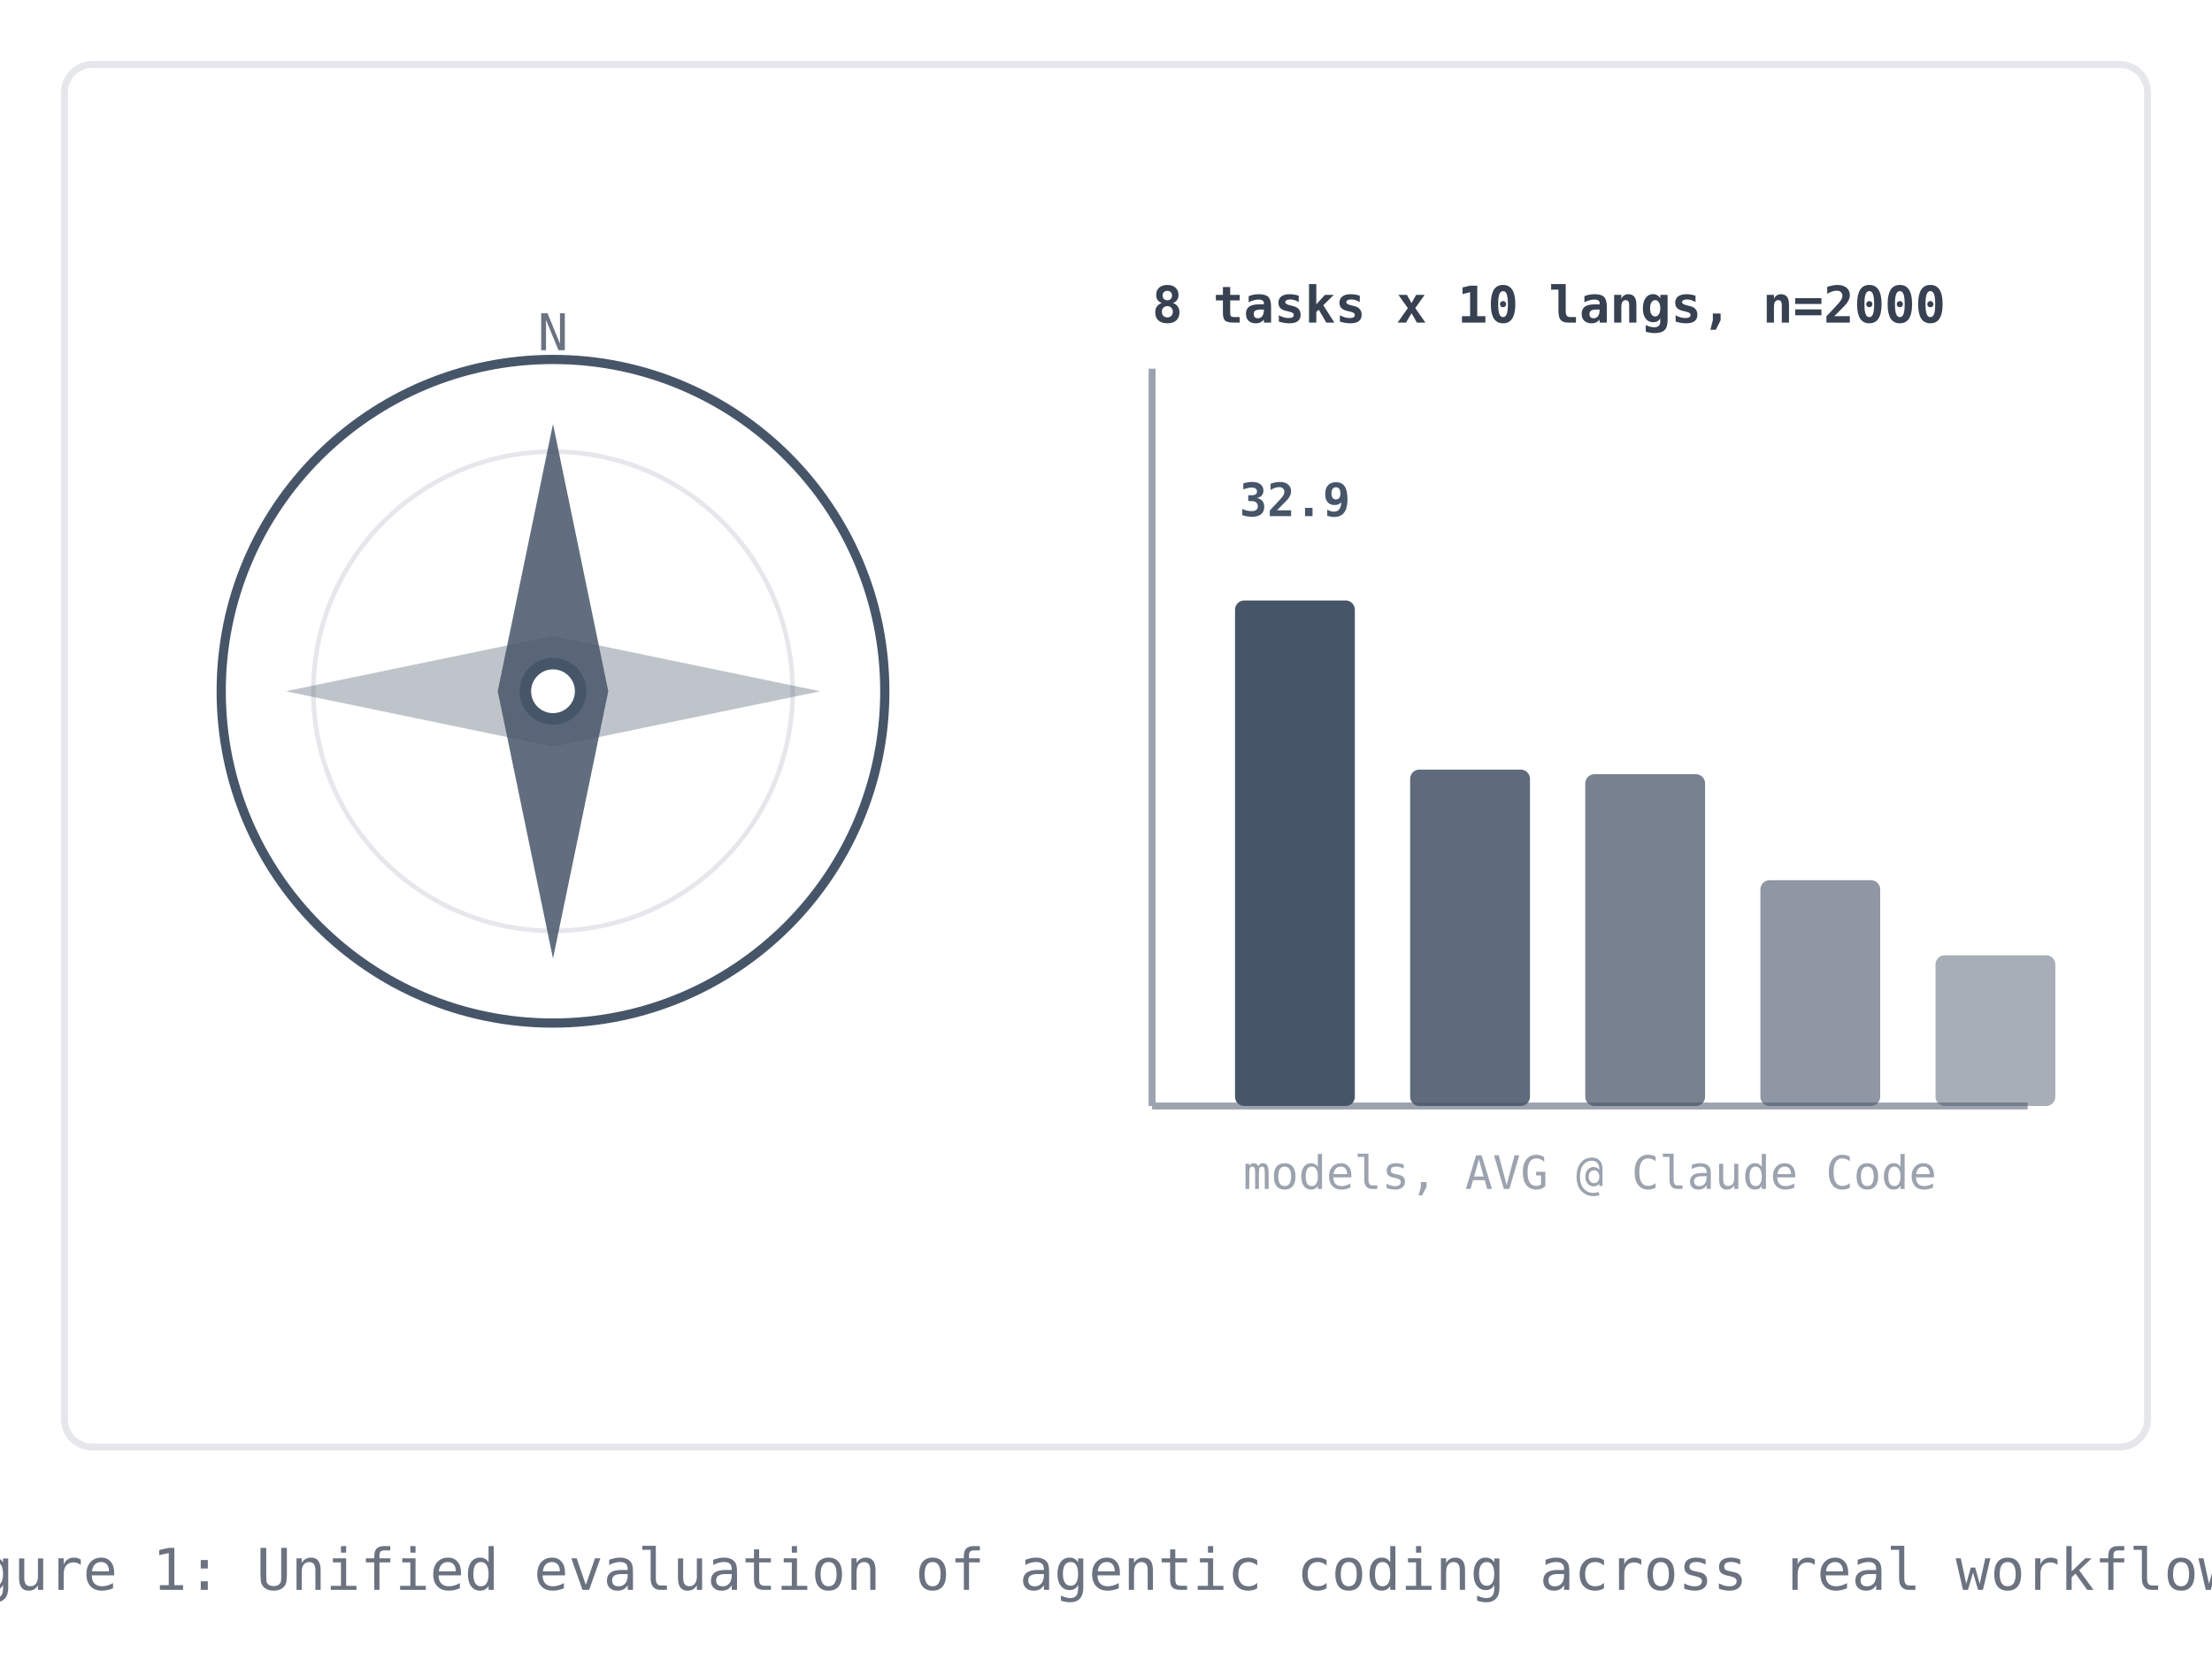
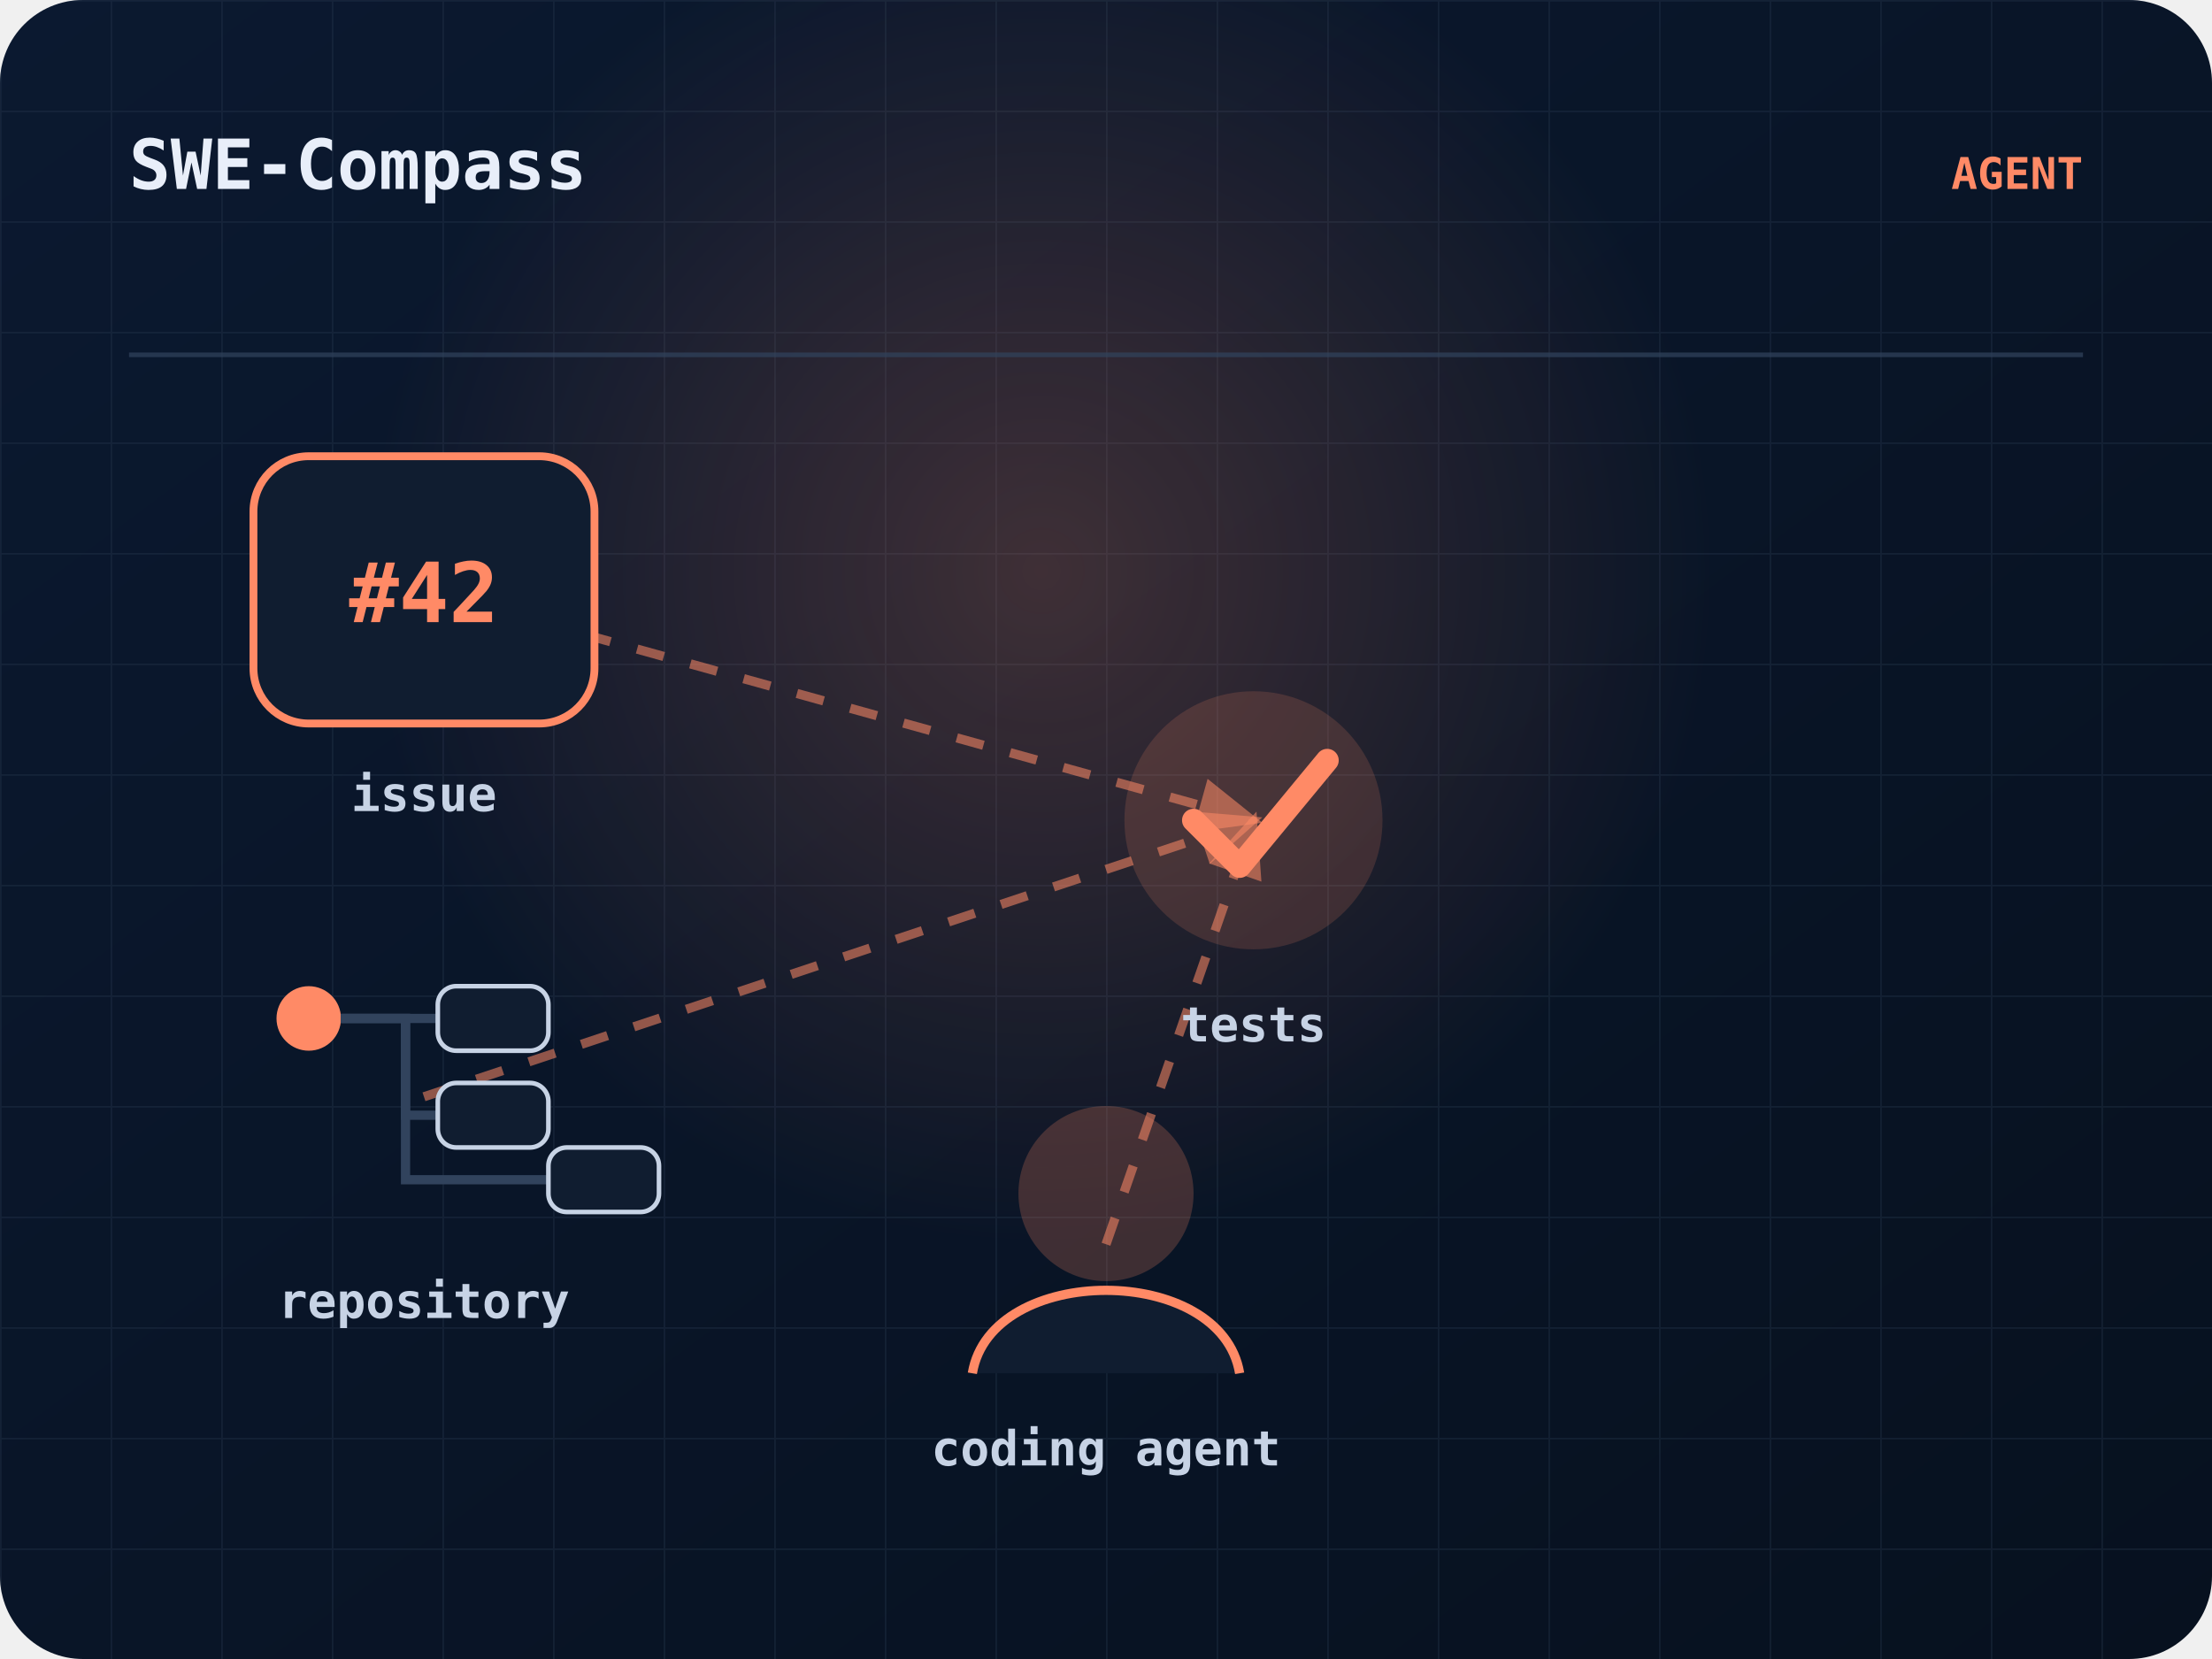
- <svg xmlns="http://www.w3.org/2000/svg" viewBox="0 0 480 360">
-   <rect width="480" height="360" fill="#ffffff" />
-   <rect x="14" y="14" width="452" height="300" fill="none" stroke="#e5e7eb" stroke-width="1.5" rx="6" />
-   <circle cx="120" cy="150" r="72" fill="none" stroke="#475569" stroke-width="2" />
-   <circle cx="120" cy="150" r="52" fill="none" stroke="#e5e7eb" stroke-width="1" />
-   <polygon points="120,92 132,150 120,208 108,150" fill="#475569" opacity="0.85" />
-   <polygon points="62,150 120,138 178,150 120,162" fill="#475569" opacity="0.35" />
-   <circle cx="120" cy="150" r="6" fill="#ffffff" stroke="#475569" stroke-width="2.5" />
-   <text x="120" y="76" text-anchor="middle" font-family="Space Mono, Menlo, monospace" font-size="11" fill="#6b7280">N</text>
-   <line x1="250" y1="80" x2="250" y2="240" stroke="#9ca3af" stroke-width="1.5" />
-   <line x1="250" y1="240" x2="440" y2="240" stroke="#9ca3af" stroke-width="1.5" />
-   <rect x="268" y="130.3" width="26" height="109.7" fill="#475569" opacity="1.00" rx="2" />
-   <rect x="306" y="167.0" width="26" height="73.0" fill="#475569" opacity="0.87" rx="2" />
-   <rect x="344" y="168.0" width="26" height="72.0" fill="#475569" opacity="0.74" rx="2" />
-   <rect x="382" y="191.0" width="26" height="49.0" fill="#475569" opacity="0.61" rx="2" />
-   <rect x="420" y="207.3" width="26" height="32.7" fill="#475569" opacity="0.48" rx="2" />
-   <text x="281" y="112" text-anchor="middle" font-family="Space Mono, Menlo, monospace" font-size="10" fill="#475569" font-weight="bold">32.9</text>
-   <text x="345" y="258" text-anchor="middle" font-family="Space Mono, Menlo, monospace" font-size="10" fill="#9ca3af">models, AVG @ Claude Code</text>
-   <text x="250" y="70" font-family="Space Mono, Menlo, monospace" font-size="11" fill="#374151" font-weight="bold">8 tasks x 10 langs, n=2000</text>
-   <text x="240" y="345" text-anchor="middle" font-family="Space Mono, Menlo, monospace" font-size="12.5" fill="#6b7280">Figure 1: Unified evaluation of agentic coding across real workflows.</text>
+ <svg xmlns="http://www.w3.org/2000/svg" viewBox="0 0 480 360" role="img" aria-labelledby="title desc">
+   <defs>
+     <linearGradient id="bg" x1="0" y1="0" x2="1" y2="1">
+       <stop stop-color="#0b1930" />
+       <stop offset="1" stop-color="#07111f" />
+     </linearGradient>
+     <radialGradient id="halo">
+       <stop stop-color="#ff8a66" stop-opacity=".22" />
+       <stop offset="1" stop-color="#ff8a66" stop-opacity="0" />
+     </radialGradient>
+     <pattern id="grid" width="24" height="24" patternUnits="userSpaceOnUse">
+       <path d="M 24 0 L 0 0 0 24" fill="none" stroke="#2b3b53" stroke-width=".7" opacity=".32" />
+     </pattern>
+     <marker id="arrow" markerWidth="8" markerHeight="8" refX="6" refY="3" orient="auto">
+       <path d="M0,0 L0,6 L7,3 z" fill="#ff8a66" />
+     </marker>
+   </defs>
+   <rect width="480" height="360" rx="18" fill="url(#bg)" />
+   <rect width="480" height="360" rx="18" fill="url(#grid)" />
+   <circle cx="226" cy="124" r="145" fill="url(#halo)" />
+   <path d="M 28 77 H 452" stroke="#31435d" stroke-width="1" opacity=".7" />
+   <text x="28" y="41" text-anchor="start" font-family="IBM Plex Mono, Menlo, monospace" font-size="15" font-weight="700" fill="#e8eef9">SWE-Compass</text>
+   <text x="452" y="41" text-anchor="end" font-family="IBM Plex Mono, Menlo, monospace" font-size="9.5" font-weight="700" fill="#ff8a66">AGENT</text>
+   <path d="M 92 128 L 272 178" fill="none" stroke="#ff8a66" stroke-width="2" opacity=".55" marker-end="url(#arrow)" stroke-dasharray="6 6" />
+   <path d="M 92 238 L 272 178" fill="none" stroke="#ff8a66" stroke-width="2" opacity=".55" marker-end="url(#arrow)" stroke-dasharray="6 6" />
+   <path d="M 240 270 L 272 178" fill="none" stroke="#ff8a66" stroke-width="2" opacity=".55" marker-end="url(#arrow)" stroke-dasharray="6 6" />
+   <rect x="55" y="99" width="74" height="58" rx="12" fill="#101d30" stroke="#ff8a66" stroke-width="1.7" />
+   <text x="92" y="135" text-anchor="middle" font-family="IBM Plex Mono, Menlo, monospace" font-size="18" font-weight="700" fill="#ff8a66">#42</text>
+   <text x="92" y="176" text-anchor="middle" font-family="IBM Plex Mono, Menlo, monospace" font-size="10.5" font-weight="600" fill="#c7d3e5">issue</text>
+   <circle cx="67" cy="221" r="7" fill="#ff8a66" />
+   <path d="M 74 221 H 88 V 221 H 95" fill="none" stroke="#31435d" stroke-width="2" />
+   <rect x="95" y="214" width="24" height="14" rx="4" fill="#101d30" stroke="#c7d3e5" />
+   <path d="M 74 221 H 88 V 242 H 95" fill="none" stroke="#31435d" stroke-width="2" />
+   <rect x="95" y="235" width="24" height="14" rx="4" fill="#101d30" stroke="#c7d3e5" />
+   <path d="M 74 221 H 88 V 256 H 119" fill="none" stroke="#31435d" stroke-width="2" />
+   <rect x="119" y="249" width="24" height="14" rx="4" fill="#101d30" stroke="#c7d3e5" />
+   <text x="92" y="286" text-anchor="middle" font-family="IBM Plex Mono, Menlo, monospace" font-size="10.5" font-weight="600" fill="#c7d3e5">repository</text>
+   <circle cx="240" cy="259" r="18" fill="#ff8a66" opacity=".22" stroke="#ff8a66" stroke-width="2" />
+   <path d="M 211 298 C 215 274 265 274 269 298" fill="#101d30" stroke="#ff8a66" stroke-width="2" />
+   <text x="240" y="318" text-anchor="middle" font-family="IBM Plex Mono, Menlo, monospace" font-size="10.5" font-weight="600" fill="#c7d3e5">coding agent</text>
+   <circle cx="272" cy="178" r="27" fill="#ff8a66" opacity=".16" stroke="#ff8a66" stroke-width="2" />
+   <path d="M 259 178 L 269 188 L 288 165" fill="none" stroke="#ff8a66" stroke-width="5" stroke-linecap="round" stroke-linejoin="round" />
+   <text x="272" y="226" text-anchor="middle" font-family="IBM Plex Mono, Menlo, monospace" font-size="10.5" font-weight="600" fill="#c7d3e5">tests</text>
</svg>
